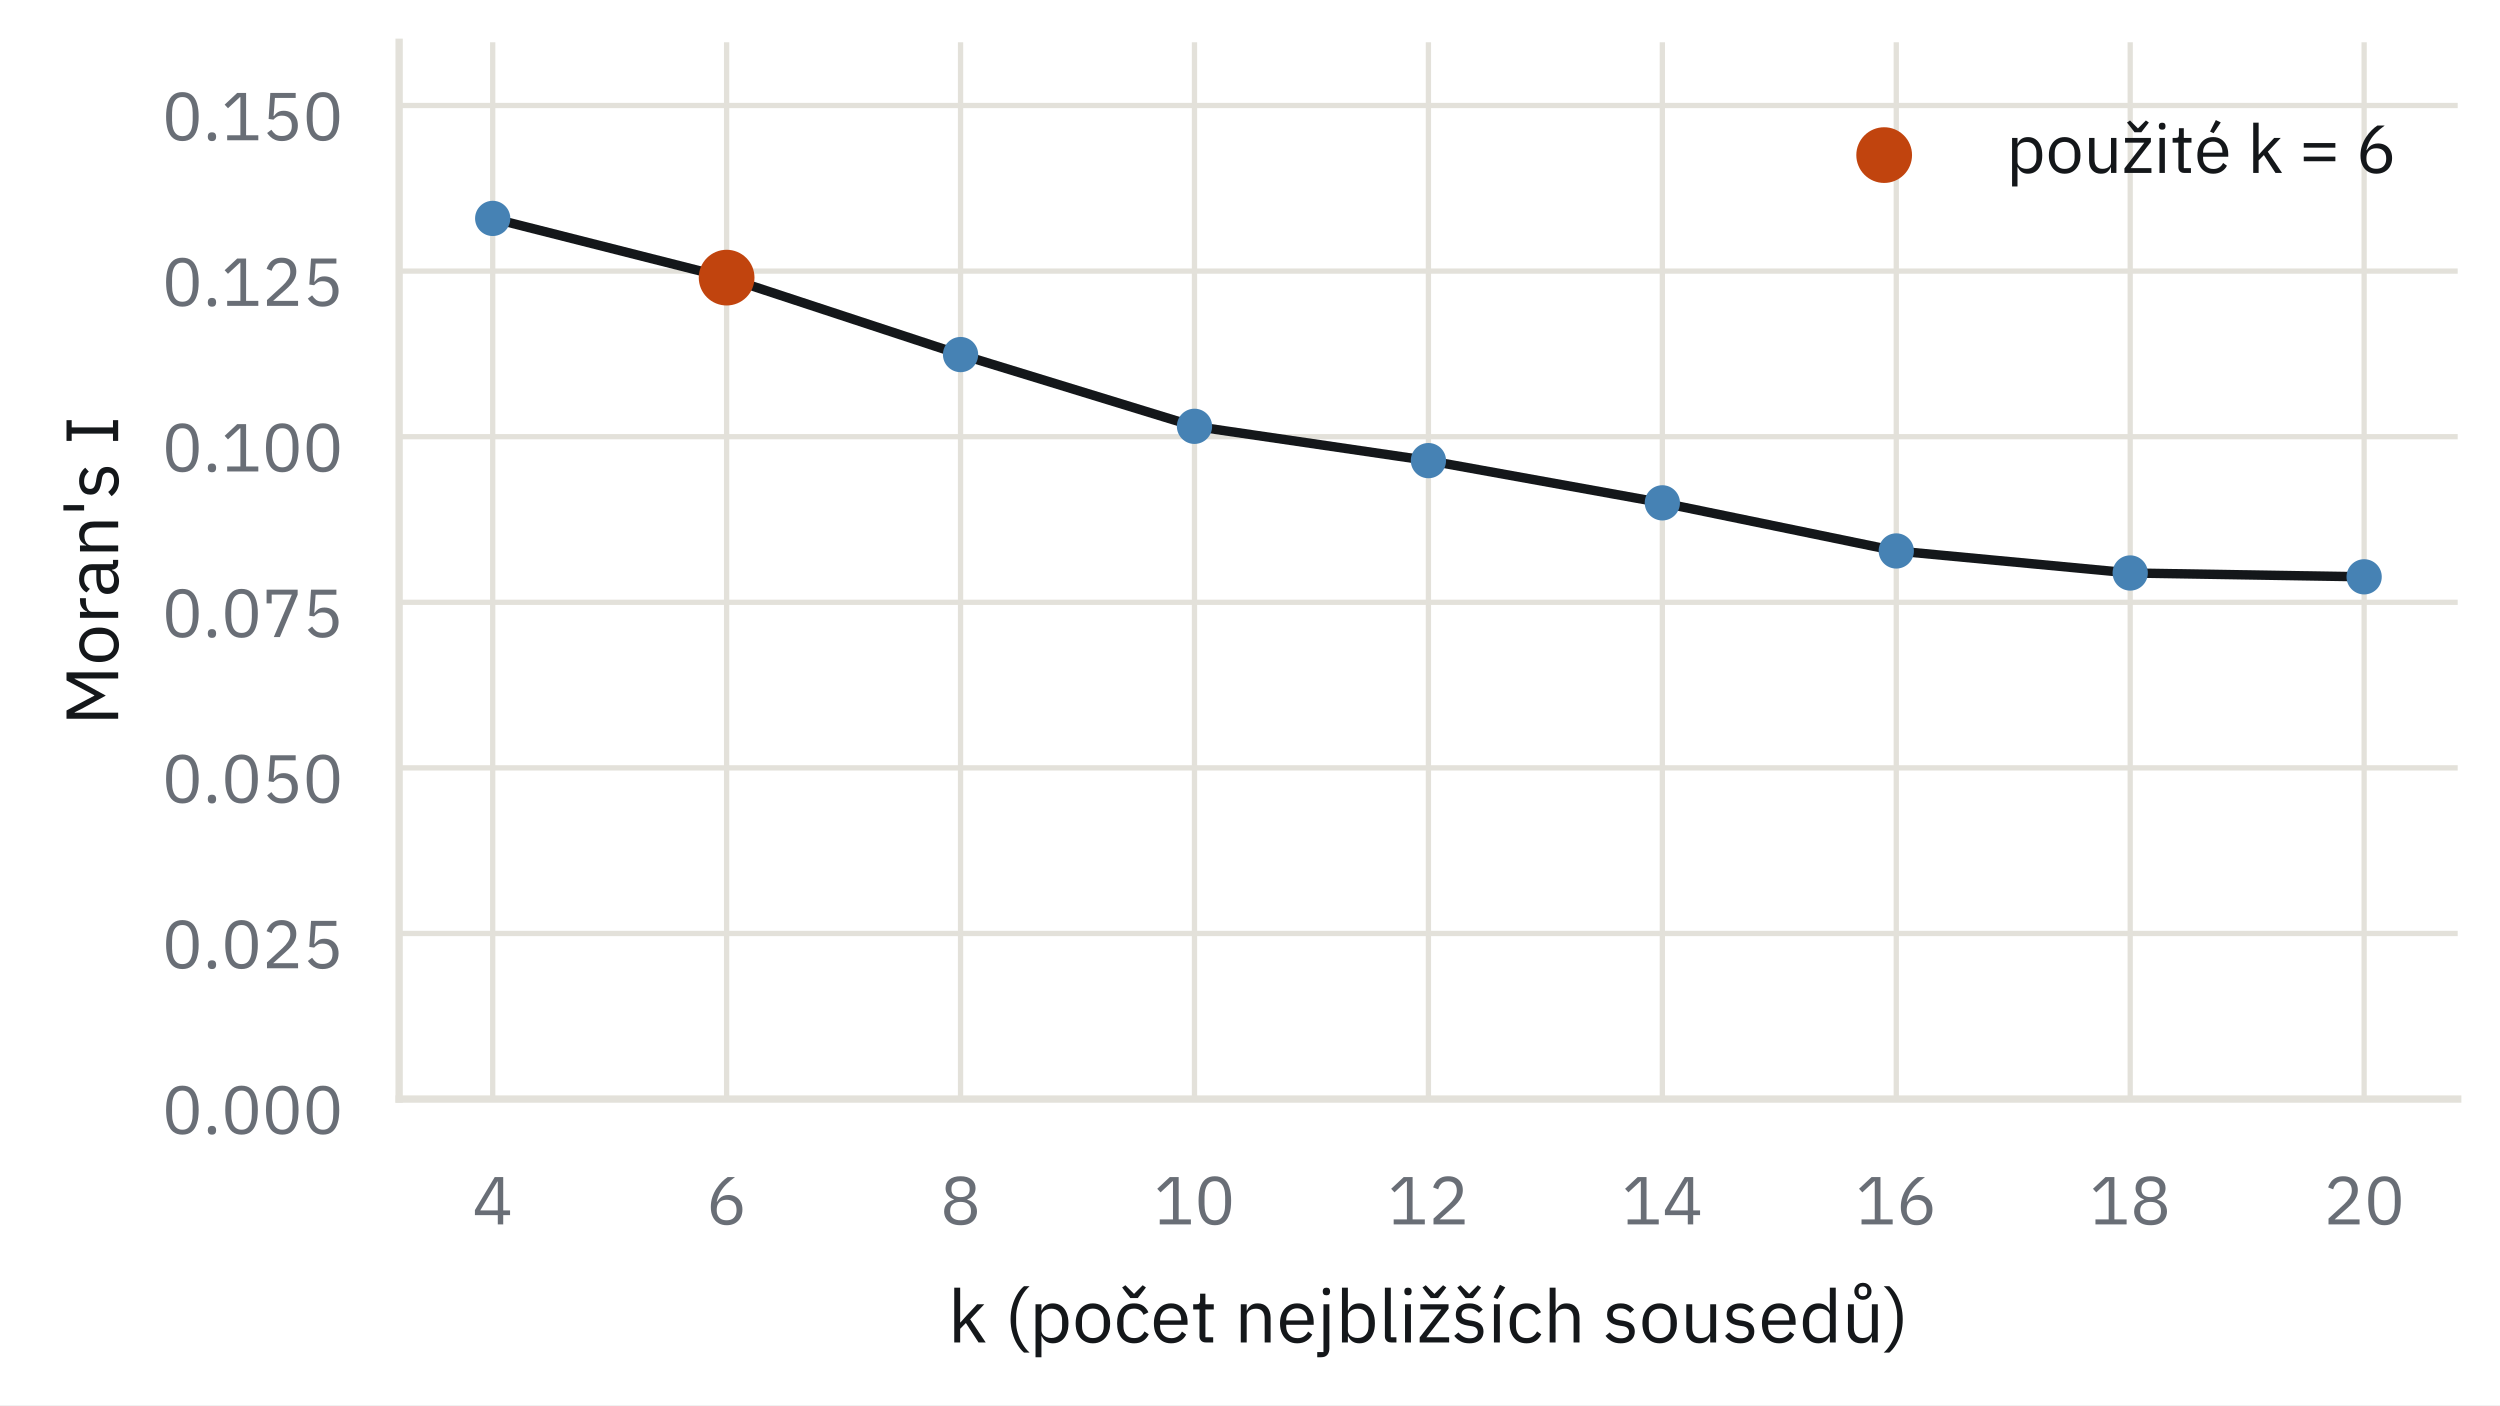
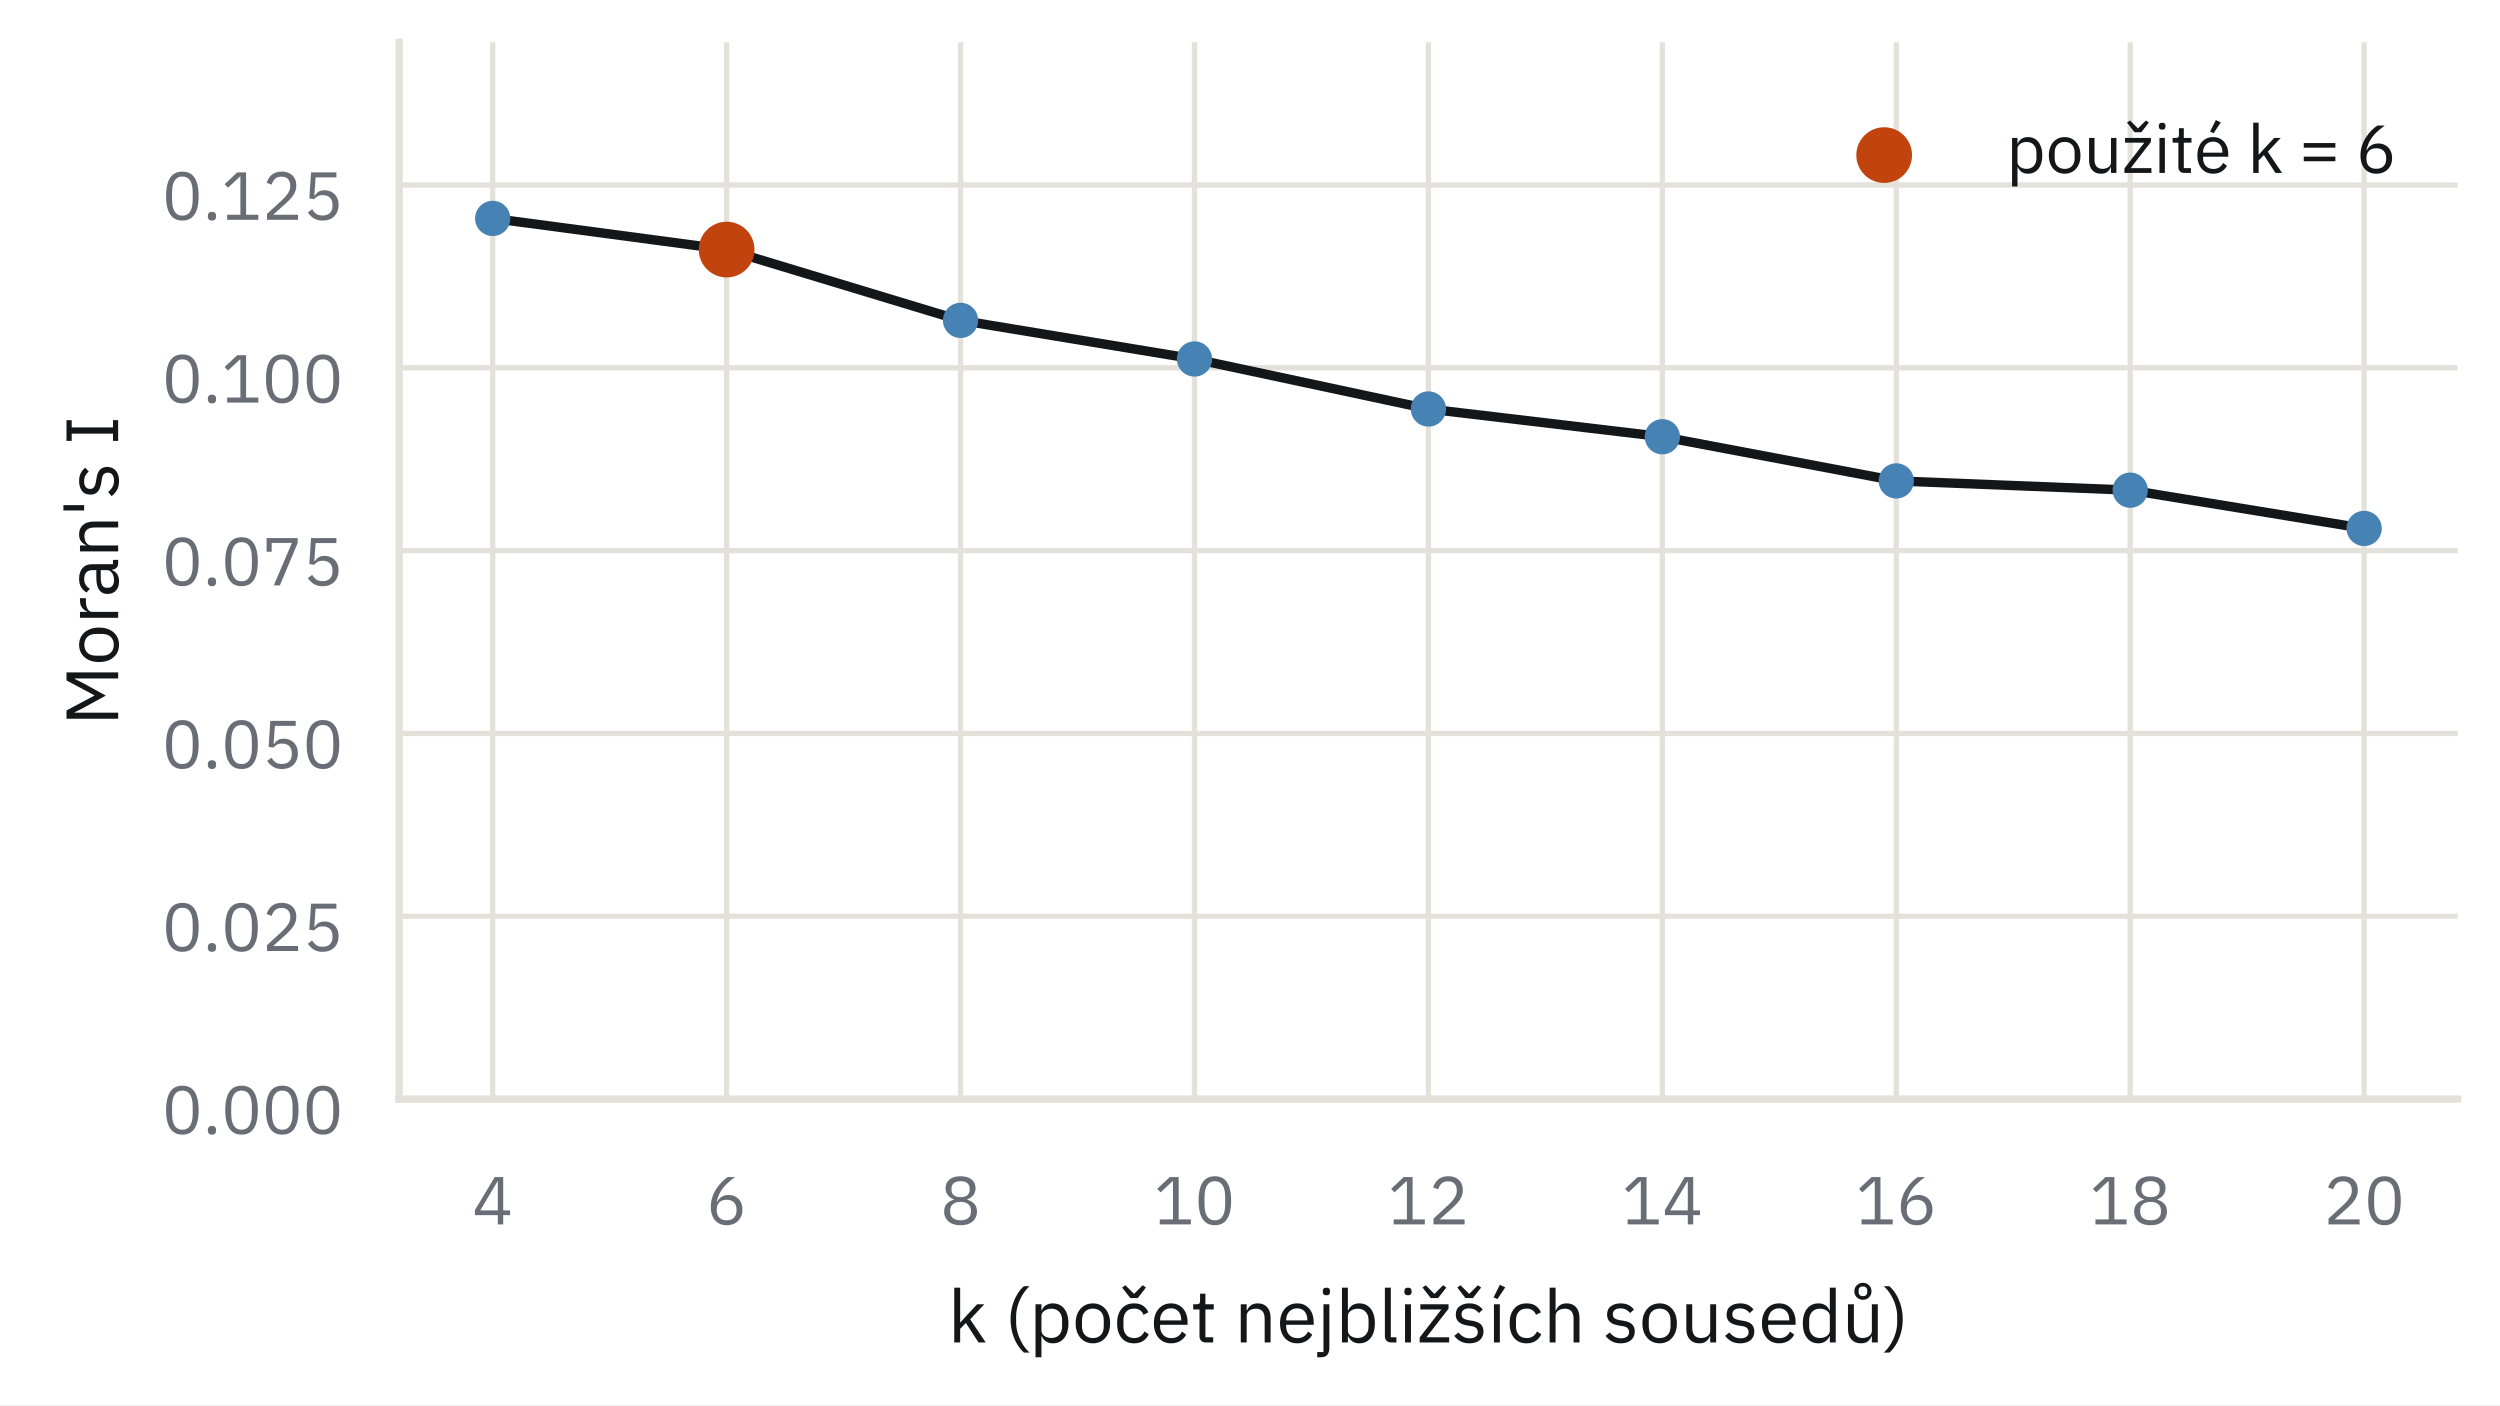
<svg xmlns="http://www.w3.org/2000/svg" xmlns:xlink="http://www.w3.org/1999/xlink" width="425.566pt" height="239.184pt" viewBox="0 0 425.566 239.184" version="1.1">
  <defs>
    <style type="text/css">*{stroke-linejoin: round; stroke-linecap: butt}</style>
  </defs>
  <g id="figure_1">
    <g id="patch_1">
      <path d="M 0 239.184  L 425.566 239.184  L 425.566 -0  L 0 -0  z " style="fill: #ffffff" />
    </g>
    <g id="axes_1">
      <g id="patch_2">
        <path d="M 67.942 187.089  L 418.366 187.089  L 418.366 7.2  L 67.942 7.2  z " style="fill: #ffffff" />
      </g>
      <g id="matplotlib.axis_1">
        <g id="xtick_1">
          <g id="line2d_1">
-             <path d="M 83.87 187.089  L 83.87 7.2  " clip-path="url(#p6e2402d33a)" style="fill: none; stroke: #e3e1da; stroke-width: 0.9; stroke-linecap: round" />
+             <path d="M 83.87 187.089  L 83.87 7.2  " clip-path="url(#pafc479f6c0)" style="fill: none; stroke: #e3e1da; stroke-width: 0.9; stroke-linecap: round" />
          </g>
          <g id="text_1">
            <g style="fill: #696e76" transform="translate(80.40533 208.4278) scale(0.1155 -0.1155)">
              <defs>
                <path id="IBMPlexSans-Regular-3c" d="M 2912 0  L 2400 0  L 2400 877  L 243 877  L 243 1350  L 2112 4467  L 2912 4467  L 2912 1325  L 3558 1325  L 3558 877  L 2912 877  L 2912 0  z M 2368 4051  L 749 1325  L 2400 1325  L 2400 4051  L 2368 4051  z " transform="scale(0.015625)" />
              </defs>
              <use xlink:href="#IBMPlexSans-Regular-3c" />
            </g>
          </g>
        </g>
        <g id="xtick_2">
          <g id="line2d_2">
-             <path d="M 123.691 187.089  L 123.691 7.2  " clip-path="url(#p6e2402d33a)" style="fill: none; stroke: #e3e1da; stroke-width: 0.9; stroke-linecap: round" />
+             <path d="M 123.691 187.089  L 123.691 7.2  " clip-path="url(#pafc479f6c0)" style="fill: none; stroke: #e3e1da; stroke-width: 0.9; stroke-linecap: round" />
          </g>
          <g id="text_2">
            <g style="fill: #696e76" transform="translate(120.2262 208.4278) scale(0.1155 -0.1155)">
              <defs>
                <path id="IBMPlexSans-Regular-3e" d="M 1926 -77  Q 1466 -77 1130 131  Q 794 339 611 723  Q 429 1107 429 1638  Q 429 2138 573 2573  Q 717 3008 957 3373  Q 1197 3738 1475 4016  Q 1754 4294 2022 4467  L 2714 4467  Q 2240 4122 1897 3786  Q 1555 3450 1331 3059  Q 1107 2669 986 2150  L 1018 2138  Q 1126 2323 1270 2467  Q 1414 2611 1619 2694  Q 1824 2778 2093 2778  Q 2477 2778 2774 2611  Q 3072 2445 3241 2134  Q 3411 1824 3411 1402  Q 3411 966 3225 630  Q 3040 294 2707 108  Q 2374 -77 1926 -77  z M 1920 390  Q 2214 390 2422 499  Q 2630 608 2742 819  Q 2854 1030 2854 1331  L 2854 1382  Q 2854 1683 2742 1894  Q 2630 2106 2422 2214  Q 2214 2323 1920 2323  Q 1626 2323 1418 2214  Q 1210 2106 1098 1894  Q 986 1683 986 1382  L 986 1331  Q 986 1030 1098 819  Q 1210 608 1418 499  Q 1626 390 1920 390  z " transform="scale(0.015625)" />
              </defs>
              <use xlink:href="#IBMPlexSans-Regular-3e" />
            </g>
          </g>
        </g>
        <g id="xtick_3">
          <g id="line2d_3">
-             <path d="M 163.512 187.089  L 163.512 7.2  " clip-path="url(#p6e2402d33a)" style="fill: none; stroke: #e3e1da; stroke-width: 0.9; stroke-linecap: round" />
+             <path d="M 163.512 187.089  L 163.512 7.2  " clip-path="url(#pafc479f6c0)" style="fill: none; stroke: #e3e1da; stroke-width: 0.9; stroke-linecap: round" />
          </g>
          <g id="text_3">
            <g style="fill: #696e76" transform="translate(160.0471 208.4278) scale(0.1155 -0.1155)">
              <defs>
                <path id="IBMPlexSans-Regular-40" d="M 1920 -77  Q 1414 -77 1068 92  Q 723 262 547 556  Q 371 851 371 1216  Q 371 1670 620 1942  Q 870 2214 1274 2323  L 1274 2374  Q 922 2496 714 2768  Q 506 3040 506 3424  Q 506 3936 880 4240  Q 1254 4544 1920 4544  Q 2586 4544 2960 4240  Q 3334 3936 3334 3424  Q 3334 3040 3126 2768  Q 2918 2496 2566 2374  L 2566 2323  Q 2970 2214 3219 1942  Q 3469 1670 3469 1216  Q 3469 851 3293 556  Q 3117 262 2774 92  Q 2432 -77 1920 -77  z M 1920 390  Q 2387 390 2643 601  Q 2899 813 2899 1190  L 2899 1325  Q 2899 1702 2643 1913  Q 2387 2125 1920 2125  Q 1453 2125 1197 1913  Q 941 1702 941 1325  L 941 1190  Q 941 813 1197 601  Q 1453 390 1920 390  z M 1920 2573  Q 2336 2573 2557 2755  Q 2778 2938 2778 3277  L 2778 3373  Q 2778 3712 2557 3894  Q 2336 4077 1920 4077  Q 1504 4077 1283 3894  Q 1062 3712 1062 3373  L 1062 3277  Q 1062 2938 1283 2755  Q 1504 2573 1920 2573  z " transform="scale(0.015625)" />
              </defs>
              <use xlink:href="#IBMPlexSans-Regular-40" />
            </g>
          </g>
        </g>
        <g id="xtick_4">
          <g id="line2d_4">
-             <path d="M 203.333 187.089  L 203.333 7.2  " clip-path="url(#p6e2402d33a)" style="fill: none; stroke: #e3e1da; stroke-width: 0.9; stroke-linecap: round" />
+             <path d="M 203.333 187.089  L 203.333 7.2  " clip-path="url(#pafc479f6c0)" style="fill: none; stroke: #e3e1da; stroke-width: 0.9; stroke-linecap: round" />
          </g>
          <g id="text_4">
            <g style="fill: #696e76" transform="translate(196.4031 208.4278) scale(0.1155 -0.1155)">
              <defs>
                <path id="IBMPlexSans-Regular-39" d="M 3501 0  L 563 0  L 563 474  L 1811 474  L 1811 4070  L 1766 4070  L 640 3021  L 326 3360  L 1510 4467  L 2349 4467  L 2349 474  L 3501 474  L 3501 0  z " transform="scale(0.015625)" />
                <path id="IBMPlexSans-Regular-38" d="M 1920 -77  Q 1389 -77 1046 198  Q 704 474 544 989  Q 384 1504 384 2234  Q 384 2963 544 3481  Q 704 4000 1046 4272  Q 1389 4544 1920 4544  Q 2458 4544 2797 4272  Q 3136 4000 3296 3481  Q 3456 2963 3456 2234  Q 3456 1504 3296 989  Q 3136 474 2797 198  Q 2458 -77 1920 -77  z M 1920 390  Q 2272 390 2483 579  Q 2694 768 2793 1104  Q 2893 1440 2893 1869  L 2893 2598  Q 2893 3034 2793 3366  Q 2694 3699 2483 3888  Q 2272 4077 1920 4077  Q 1574 4077 1360 3888  Q 1146 3699 1046 3366  Q 947 3034 947 2598  L 947 1869  Q 947 1440 1046 1104  Q 1146 768 1360 579  Q 1574 390 1920 390  z " transform="scale(0.015625)" />
              </defs>
              <use xlink:href="#IBMPlexSans-Regular-39" />
              <use xlink:href="#IBMPlexSans-Regular-38" transform="translate(60 0)" />
            </g>
          </g>
        </g>
        <g id="xtick_5">
          <g id="line2d_5">
-             <path d="M 243.154 187.089  L 243.154 7.2  " clip-path="url(#p6e2402d33a)" style="fill: none; stroke: #e3e1da; stroke-width: 0.9; stroke-linecap: round" />
+             <path d="M 243.154 187.089  L 243.154 7.2  " clip-path="url(#pafc479f6c0)" style="fill: none; stroke: #e3e1da; stroke-width: 0.9; stroke-linecap: round" />
          </g>
          <g id="text_5">
            <g style="fill: #696e76" transform="translate(236.224 208.4278) scale(0.1155 -0.1155)">
              <defs>
                <path id="IBMPlexSans-Regular-3a" d="M 3411 474  L 3411 0  L 480 0  L 480 550  L 1939 1894  Q 2253 2182 2464 2508  Q 2675 2835 2675 3155  L 2675 3232  Q 2675 3603 2470 3833  Q 2266 4064 1850 4064  Q 1440 4064 1225 3846  Q 1011 3629 922 3309  L 442 3494  Q 531 3757 700 3997  Q 870 4237 1158 4390  Q 1446 4544 1875 4544  Q 2310 4544 2617 4377  Q 2925 4211 3085 3920  Q 3245 3629 3245 3245  Q 3245 2899 3120 2611  Q 2995 2323 2774 2067  Q 2554 1811 2266 1555  L 1062 474  L 3411 474  z " transform="scale(0.015625)" />
              </defs>
              <use xlink:href="#IBMPlexSans-Regular-39" />
              <use xlink:href="#IBMPlexSans-Regular-3a" transform="translate(60 0)" />
            </g>
          </g>
        </g>
        <g id="xtick_6">
          <g id="line2d_6">
-             <path d="M 282.975 187.089  L 282.975 7.2  " clip-path="url(#p6e2402d33a)" style="fill: none; stroke: #e3e1da; stroke-width: 0.9; stroke-linecap: round" />
+             <path d="M 282.975 187.089  L 282.975 7.2  " clip-path="url(#pafc479f6c0)" style="fill: none; stroke: #e3e1da; stroke-width: 0.9; stroke-linecap: round" />
          </g>
          <g id="text_6">
            <g style="fill: #696e76" transform="translate(276.0449 208.4278) scale(0.1155 -0.1155)">
              <use xlink:href="#IBMPlexSans-Regular-39" />
              <use xlink:href="#IBMPlexSans-Regular-3c" transform="translate(60 0)" />
            </g>
          </g>
        </g>
        <g id="xtick_7">
          <g id="line2d_7">
-             <path d="M 322.796 187.089  L 322.796 7.2  " clip-path="url(#p6e2402d33a)" style="fill: none; stroke: #e3e1da; stroke-width: 0.9; stroke-linecap: round" />
+             <path d="M 322.796 187.089  L 322.796 7.2  " clip-path="url(#pafc479f6c0)" style="fill: none; stroke: #e3e1da; stroke-width: 0.9; stroke-linecap: round" />
          </g>
          <g id="text_7">
            <g style="fill: #696e76" transform="translate(315.8658 208.4278) scale(0.1155 -0.1155)">
              <use xlink:href="#IBMPlexSans-Regular-39" />
              <use xlink:href="#IBMPlexSans-Regular-3e" transform="translate(60 0)" />
            </g>
          </g>
        </g>
        <g id="xtick_8">
          <g id="line2d_8">
-             <path d="M 362.617 187.089  L 362.617 7.2  " clip-path="url(#p6e2402d33a)" style="fill: none; stroke: #e3e1da; stroke-width: 0.9; stroke-linecap: round" />
+             <path d="M 362.617 187.089  L 362.617 7.2  " clip-path="url(#pafc479f6c0)" style="fill: none; stroke: #e3e1da; stroke-width: 0.9; stroke-linecap: round" />
          </g>
          <g id="text_8">
            <g style="fill: #696e76" transform="translate(355.6867 208.4278) scale(0.1155 -0.1155)">
              <use xlink:href="#IBMPlexSans-Regular-39" />
              <use xlink:href="#IBMPlexSans-Regular-40" transform="translate(60 0)" />
            </g>
          </g>
        </g>
        <g id="xtick_9">
          <g id="line2d_9">
-             <path d="M 402.438 187.089  L 402.438 7.2  " clip-path="url(#p6e2402d33a)" style="fill: none; stroke: #e3e1da; stroke-width: 0.9; stroke-linecap: round" />
+             <path d="M 402.438 187.089  L 402.438 7.2  " clip-path="url(#pafc479f6c0)" style="fill: none; stroke: #e3e1da; stroke-width: 0.9; stroke-linecap: round" />
          </g>
          <g id="text_9">
            <g style="fill: #696e76" transform="translate(395.5076 208.4278) scale(0.1155 -0.1155)">
              <use xlink:href="#IBMPlexSans-Regular-3a" />
              <use xlink:href="#IBMPlexSans-Regular-38" transform="translate(60 0)" />
            </g>
          </g>
        </g>
        <g id="text_10">
          <g style="fill: #14171a" transform="translate(161.3672 228.519) scale(0.126 -0.126)">
            <defs>
              <path id="IBMPlexSans-Regular-e" d="M 544 0  L 544 4736  L 1056 4736  L 1056 2323  L 1056 1734  L 1082 1734  L 1587 2298  L 2522 3302  L 3142 3302  L 1920 1997  L 3264 0  L 2643 0  L 1549 1683  L 1056 1178  L 1056 0  L 544 0  z " transform="scale(0.015625)" />
              <path id="IBMPlexSans-Regular-3b3" transform="scale(0.015625)" />
              <path id="IBMPlexSans-Regular-62" d="M 531 1997  Q 531 2618 684 3165  Q 838 3712 1100 4150  Q 1363 4589 1690 4864  L 2176 4864  Q 1824 4544 1561 4109  Q 1299 3674 1155 3194  Q 1011 2714 1011 2266  L 1011 1715  Q 1011 1267 1158 784  Q 1306 301 1568 -134  Q 1830 -570 2176 -877  L 1690 -877  Q 1376 -608 1110 -173  Q 845 262 688 819  Q 531 1376 531 1997  z " transform="scale(0.015625)" />
              <path id="IBMPlexSans-Regular-13" d="M 544 -1280  L 544 3302  L 1056 3302  L 1056 2765  L 1082 2765  Q 1210 3078 1459 3228  Q 1709 3379 2048 3379  Q 2464 3379 2765 3168  Q 3066 2957 3229 2569  Q 3392 2182 3392 1651  Q 3392 1126 3229 736  Q 3066 346 2765 134  Q 2464 -77 2048 -77  Q 1709 -77 1469 76  Q 1229 230 1082 538  L 1056 538  L 1056 -1280  L 544 -1280  z M 1907 384  Q 2342 384 2592 656  Q 2842 928 2842 1370  L 2842 1933  Q 2842 2374 2592 2646  Q 2342 2918 1907 2918  Q 1677 2918 1481 2835  Q 1286 2752 1171 2611  Q 1056 2470 1056 2285  L 1056 1056  Q 1056 845 1171 694  Q 1286 544 1481 464  Q 1677 384 1907 384  z " transform="scale(0.015625)" />
              <path id="IBMPlexSans-Regular-12" d="M 1792 -77  Q 1350 -77 1014 137  Q 678 352 489 739  Q 301 1126 301 1651  Q 301 2176 489 2563  Q 678 2950 1014 3164  Q 1350 3379 1792 3379  Q 2234 3379 2570 3164  Q 2906 2950 3094 2563  Q 3283 2176 3283 1651  Q 3283 1126 3094 739  Q 2906 352 2570 137  Q 2234 -77 1792 -77  z M 1792 378  Q 2208 378 2470 634  Q 2733 890 2733 1414  L 2733 1888  Q 2733 2413 2470 2669  Q 2208 2925 1792 2925  Q 1382 2925 1116 2669  Q 851 2413 851 1888  L 851 1414  Q 851 890 1116 634  Q 1382 378 1792 378  z " transform="scale(0.015625)" />
              <path id="IBMPlexSans-Regular-d0" d="M 1773 -77  Q 1075 -77 688 390  Q 301 858 301 1651  Q 301 2445 688 2912  Q 1075 3379 1773 3379  Q 2266 3379 2566 3161  Q 2867 2944 3008 2605  L 2579 2387  Q 2490 2643 2282 2784  Q 2074 2925 1773 2925  Q 1318 2925 1084 2646  Q 851 2368 851 1933  L 851 1370  Q 851 941 1084 659  Q 1318 378 1773 378  Q 2086 378 2310 525  Q 2534 672 2669 954  L 3040 704  Q 2880 352 2563 137  Q 2246 -77 1773 -77  z M 2086 3834  L 1446 3834  L 736 4749  L 1017 4947  L 1766 4198  L 2515 4947  L 2796 4749  L 2086 3834  z " transform="scale(0.015625)" />
              <path id="IBMPlexSans-Regular-6" d="M 1786 -77  Q 1338 -77 1005 137  Q 672 352 486 739  Q 301 1126 301 1651  Q 301 2176 486 2563  Q 672 2950 1005 3164  Q 1338 3379 1786 3379  Q 2227 3379 2547 3171  Q 2867 2963 3040 2598  Q 3213 2234 3213 1766  L 3213 1523  L 838 1523  L 838 1370  Q 838 941 1097 656  Q 1357 371 1818 371  Q 2131 371 2364 518  Q 2598 666 2726 941  L 3091 678  Q 2931 346 2592 134  Q 2253 -77 1786 -77  z M 1786 2950  Q 1510 2950 1296 2822  Q 1082 2694 960 2467  Q 838 2240 838 1952  L 838 1907  L 2662 1907  L 2662 1978  Q 2662 2272 2553 2489  Q 2445 2707 2246 2828  Q 2048 2950 1786 2950  z " transform="scale(0.015625)" />
              <path id="IBMPlexSans-Regular-17" d="M 1914 0  L 1274 0  Q 1011 0 870 153  Q 730 307 730 544  L 730 2854  L 186 2854  L 186 3302  L 493 3302  Q 659 3302 720 3369  Q 781 3437 781 3603  L 781 4218  L 1242 4218  L 1242 3302  L 1965 3302  L 1965 2854  L 1242 2854  L 1242 448  L 1914 448  L 1914 0  z " transform="scale(0.015625)" />
              <path id="IBMPlexSans-Regular-11" d="M 1056 0  L 544 0  L 544 3302  L 1056 3302  L 1056 2765  L 1082 2765  Q 1203 3046 1424 3212  Q 1645 3379 2016 3379  Q 2528 3379 2825 3049  Q 3123 2720 3123 2118  L 3123 0  L 2611 0  L 2611 2029  Q 2611 2470 2422 2694  Q 2234 2918 1862 2918  Q 1658 2918 1472 2851  Q 1286 2784 1171 2643  Q 1056 2502 1056 2291  L 1056 0  z " transform="scale(0.015625)" />
              <path id="IBMPlexSans-Regular-d" d="M 544 -832  L 544 3302  L 1056 3302  L 1056 -512  Q 1056 -851 883 -1065  Q 710 -1280 339 -1280  L 6 -1280  L 6 -832  L 544 -832  z M 800 4077  Q 640 4077 563 4157  Q 486 4237 486 4365  L 486 4448  Q 486 4576 563 4656  Q 640 4736 800 4736  Q 966 4736 1040 4656  Q 1114 4576 1114 4448  L 1114 4365  Q 1114 4237 1040 4157  Q 966 4077 800 4077  z " transform="scale(0.015625)" />
              <path id="IBMPlexSans-Regular-3" d="M 544 0  L 544 4736  L 1056 4736  L 1056 2765  L 1082 2765  Q 1210 3078 1459 3228  Q 1709 3379 2048 3379  Q 2464 3379 2765 3168  Q 3066 2957 3229 2569  Q 3392 2182 3392 1651  Q 3392 1126 3229 736  Q 3066 346 2765 134  Q 2464 -77 2048 -77  Q 1709 -77 1469 76  Q 1229 230 1082 538  L 1056 538  L 1056 0  L 544 0  z M 1907 384  Q 2342 384 2592 656  Q 2842 928 2842 1370  L 2842 1933  Q 2842 2374 2592 2646  Q 2342 2918 1907 2918  Q 1677 2918 1481 2835  Q 1286 2752 1171 2611  Q 1056 2470 1056 2285  L 1056 1056  Q 1056 845 1171 694  Q 1286 544 1481 464  Q 1677 384 1907 384  z " transform="scale(0.015625)" />
              <path id="IBMPlexSans-Regular-f" d="M 1542 0  L 1088 0  Q 826 0 685 150  Q 544 301 544 531  L 544 4736  L 1056 4736  L 1056 448  L 1542 448  L 1542 0  z " transform="scale(0.015625)" />
              <path id="IBMPlexSans-Regular-c" d="M 800 4077  Q 640 4077 563 4157  Q 486 4237 486 4365  L 486 4448  Q 486 4576 563 4656  Q 640 4736 800 4736  Q 966 4736 1040 4656  Q 1114 4576 1114 4448  L 1114 4365  Q 1114 4237 1040 4157  Q 966 4077 800 4077  z M 544 0  L 544 3302  L 1056 3302  L 1056 0  L 544 0  z " transform="scale(0.015625)" />
              <path id="IBMPlexSans-Regular-156" d="M 2758 0  L 211 0  L 211 429  L 2086 2854  L 269 2854  L 269 3302  L 2707 3302  L 2707 2918  L 794 448  L 2758 448  L 2758 0  z M 1805 3834  L 1165 3834  L 455 4749  L 736 4947  L 1485 4198  L 2234 4947  L 2515 4749  L 1805 3834  z " transform="scale(0.015625)" />
              <path id="IBMPlexSans-Regular-128" d="M 1536 -77  Q 1082 -77 768 99  Q 454 275 230 570  L 595 864  Q 787 627 1024 492  Q 1261 358 1574 358  Q 1901 358 2083 499  Q 2266 640 2266 896  Q 2266 1088 2141 1229  Q 2016 1370 1690 1414  L 1427 1453  Q 1126 1498 883 1603  Q 640 1709 502 1904  Q 365 2099 365 2406  Q 365 2899 701 3139  Q 1037 3379 1542 3379  Q 1811 3379 2019 3315  Q 2227 3251 2393 3132  Q 2560 3014 2694 2848  L 2355 2541  Q 2246 2694 2035 2819  Q 1824 2944 1504 2944  Q 1190 2944 1024 2806  Q 858 2669 858 2432  Q 858 2195 1021 2083  Q 1184 1971 1491 1920  L 1747 1882  Q 2298 1798 2528 1564  Q 2758 1331 2758 954  Q 2758 634 2611 403  Q 2464 173 2189 48  Q 1914 -77 1536 -77  z M 1843 3834  L 1203 3834  L 493 4749  L 774 4947  L 1523 4198  L 2272 4947  L 2553 4749  L 1843 3834  z " transform="scale(0.015625)" />
              <path id="IBMPlexSans-Regular-f0" d="M 1056 0  L 544 0  L 544 3302  L 1056 3302  L 1056 0  z M 1523 4762  L 845 3744  L 512 3898  L 1056 4986  L 1523 4762  z " transform="scale(0.015625)" />
              <path id="IBMPlexSans-Regular-4" d="M 1773 -77  Q 1075 -77 688 390  Q 301 858 301 1651  Q 301 2445 688 2912  Q 1075 3379 1773 3379  Q 2266 3379 2566 3161  Q 2867 2944 3008 2605  L 2579 2387  Q 2490 2643 2282 2784  Q 2074 2925 1773 2925  Q 1318 2925 1084 2646  Q 851 2368 851 1933  L 851 1370  Q 851 941 1084 659  Q 1318 378 1773 378  Q 2086 378 2310 525  Q 2534 672 2669 954  L 3040 704  Q 2880 352 2563 137  Q 2246 -77 1773 -77  z " transform="scale(0.015625)" />
              <path id="IBMPlexSans-Regular-b" d="M 544 0  L 544 4736  L 1056 4736  L 1056 2765  L 1082 2765  Q 1203 3046 1424 3212  Q 1645 3379 2016 3379  Q 2528 3379 2825 3049  Q 3123 2720 3123 2118  L 3123 0  L 2611 0  L 2611 2029  Q 2611 2470 2422 2694  Q 2234 2918 1862 2918  Q 1658 2918 1472 2851  Q 1286 2784 1171 2643  Q 1056 2502 1056 2291  L 1056 0  L 544 0  z " transform="scale(0.015625)" />
              <path id="IBMPlexSans-Regular-16" d="M 1536 -77  Q 1082 -77 768 99  Q 454 275 230 570  L 595 864  Q 787 627 1024 492  Q 1261 358 1574 358  Q 1901 358 2083 499  Q 2266 640 2266 896  Q 2266 1088 2141 1229  Q 2016 1370 1690 1414  L 1427 1453  Q 1126 1498 883 1603  Q 640 1709 502 1904  Q 365 2099 365 2406  Q 365 2899 701 3139  Q 1037 3379 1542 3379  Q 1811 3379 2019 3315  Q 2227 3251 2393 3132  Q 2560 3014 2694 2848  L 2355 2541  Q 2246 2694 2035 2819  Q 1824 2944 1504 2944  Q 1190 2944 1024 2806  Q 858 2669 858 2432  Q 858 2195 1021 2083  Q 1184 1971 1491 1920  L 1747 1882  Q 2298 1798 2528 1564  Q 2758 1331 2758 954  Q 2758 634 2611 403  Q 2464 173 2189 48  Q 1914 -77 1536 -77  z " transform="scale(0.015625)" />
              <path id="IBMPlexSans-Regular-18" d="M 2579 0  L 2579 538  L 2554 538  Q 2458 301 2250 112  Q 2042 -77 1626 -77  Q 1120 -77 816 252  Q 512 582 512 1184  L 512 3302  L 1024 3302  L 1024 1274  Q 1024 832 1216 608  Q 1408 384 1779 384  Q 1984 384 2166 451  Q 2349 518 2464 659  Q 2579 800 2579 1018  L 2579 3302  L 3091 3302  L 3091 0  L 2579 0  z " transform="scale(0.015625)" />
              <path id="IBMPlexSans-Regular-5" d="M 2656 0  L 2656 538  L 2630 538  Q 2483 230 2243 76  Q 2003 -77 1664 -77  Q 1254 -77 950 134  Q 646 346 483 736  Q 320 1126 320 1651  Q 320 2182 483 2569  Q 646 2957 950 3168  Q 1254 3379 1664 3379  Q 2003 3379 2252 3228  Q 2502 3078 2630 2765  L 2656 2765  L 2656 4736  L 3168 4736  L 3168 0  L 2656 0  z M 1805 384  Q 2042 384 2234 464  Q 2426 544 2541 694  Q 2656 845 2656 1056  L 2656 2285  Q 2656 2470 2541 2611  Q 2426 2752 2234 2835  Q 2042 2918 1805 2918  Q 1376 2918 1123 2646  Q 870 2374 870 1933  L 870 1370  Q 870 928 1123 656  Q 1376 384 1805 384  z " transform="scale(0.015625)" />
              <path id="IBMPlexSans-Regular-13e" d="M 2579 0  L 2579 538  L 2554 538  Q 2458 301 2250 112  Q 2042 -77 1626 -77  Q 1120 -77 816 252  Q 512 582 512 1184  L 512 3302  L 1024 3302  L 1024 1274  Q 1024 832 1216 608  Q 1408 384 1779 384  Q 1984 384 2166 451  Q 2349 518 2464 659  Q 2579 800 2579 1018  L 2579 3302  L 3091 3302  L 3091 0  L 2579 0  z M 1805 3686  Q 1600 3686 1430 3782  Q 1261 3878 1162 4044  Q 1063 4211 1063 4422  Q 1063 4634 1162 4800  Q 1261 4966 1430 5062  Q 1600 5158 1805 5158  Q 2016 5158 2182 5062  Q 2349 4966 2448 4800  Q 2547 4634 2547 4422  Q 2547 4211 2448 4044  Q 2349 3878 2182 3782  Q 2016 3686 1805 3686  z M 1805 4000  Q 1978 4000 2077 4093  Q 2176 4186 2176 4352  L 2176 4493  Q 2176 4659 2077 4752  Q 1978 4845 1805 4845  Q 1632 4845 1533 4752  Q 1434 4659 1434 4493  L 1434 4352  Q 1434 4186 1533 4093  Q 1632 4000 1805 4000  z " transform="scale(0.015625)" />
              <path id="IBMPlexSans-Regular-63" d="M 1613 1997  Q 1613 1376 1456 819  Q 1299 262 1036 -173  Q 774 -608 454 -877  L -32 -877  Q 314 -570 576 -134  Q 838 301 985 784  Q 1133 1267 1133 1715  L 1133 2266  Q 1133 2714 989 3194  Q 845 3674 585 4109  Q 326 4544 -32 4864  L 454 4864  Q 781 4589 1043 4150  Q 1306 3712 1459 3165  Q 1613 2618 1613 1997  z " transform="scale(0.015625)" />
            </defs>
            <use xlink:href="#IBMPlexSans-Regular-e" />
            <use xlink:href="#IBMPlexSans-Regular-3b3" transform="translate(52.70312 0)" />
            <use xlink:href="#IBMPlexSans-Regular-62" transform="translate(76.29688 0)" />
            <use xlink:href="#IBMPlexSans-Regular-13" transform="translate(109.7969 0)" />
            <use xlink:href="#IBMPlexSans-Regular-12" transform="translate(167.7969 0)" />
            <use xlink:href="#IBMPlexSans-Regular-d0" transform="translate(223.7969 0)" />
            <use xlink:href="#IBMPlexSans-Regular-6" transform="translate(273.5 0)" />
            <use xlink:href="#IBMPlexSans-Regular-17" transform="translate(328.4062 0)" />
            <use xlink:href="#IBMPlexSans-Regular-3b3" transform="translate(363.5 0)" />
            <use xlink:href="#IBMPlexSans-Regular-11" transform="translate(387.0938 0)" />
            <use xlink:href="#IBMPlexSans-Regular-6" transform="translate(443.8906 0)" />
            <use xlink:href="#IBMPlexSans-Regular-d" transform="translate(498.7969 0)" />
            <use xlink:href="#IBMPlexSans-Regular-3" transform="translate(523.7969 0)" />
            <use xlink:href="#IBMPlexSans-Regular-f" transform="translate(581.7969 0)" />
            <use xlink:href="#IBMPlexSans-Regular-c" transform="translate(609 0)" />
            <use xlink:href="#IBMPlexSans-Regular-156" transform="translate(634 0)" />
            <use xlink:href="#IBMPlexSans-Regular-128" transform="translate(680.4062 0)" />
            <use xlink:href="#IBMPlexSans-Regular-f0" transform="translate(729.1094 0)" />
            <use xlink:href="#IBMPlexSans-Regular-4" transform="translate(754.1094 0)" />
            <use xlink:href="#IBMPlexSans-Regular-b" transform="translate(804.4062 0)" />
            <use xlink:href="#IBMPlexSans-Regular-3b3" transform="translate(861.2031 0)" />
            <use xlink:href="#IBMPlexSans-Regular-16" transform="translate(884.7969 0)" />
            <use xlink:href="#IBMPlexSans-Regular-12" transform="translate(933.5 0)" />
            <use xlink:href="#IBMPlexSans-Regular-18" transform="translate(989.5 0)" />
            <use xlink:href="#IBMPlexSans-Regular-16" transform="translate(1046.297 0)" />
            <use xlink:href="#IBMPlexSans-Regular-6" transform="translate(1095 0)" />
            <use xlink:href="#IBMPlexSans-Regular-5" transform="translate(1149.906 0)" />
            <use xlink:href="#IBMPlexSans-Regular-13e" transform="translate(1207.906 0)" />
            <use xlink:href="#IBMPlexSans-Regular-63" transform="translate(1264.703 0)" />
          </g>
        </g>
      </g>
      <g id="matplotlib.axis_2">
        <g id="ytick_1">
          <g id="line2d_10">
-             <path d="M 67.942 187.089  L 418.366 187.089  " clip-path="url(#p6e2402d33a)" style="fill: none; stroke: #e3e1da; stroke-width: 0.9; stroke-linecap: round" />
+             <path d="M 67.942 187.089  L 418.366 187.089  " clip-path="url(#pafc479f6c0)" style="fill: none; stroke: #e3e1da; stroke-width: 0.9; stroke-linecap: round" />
          </g>
          <g id="text_11">
            <g style="fill: #696e76" transform="translate(27.58 193.0084) scale(0.1155 -0.1155)">
              <defs>
                <path id="IBMPlexSans-Regular-4c" d="M 870 -77  Q 672 -77 576 28  Q 480 134 480 294  L 480 378  Q 480 544 576 646  Q 672 749 870 749  Q 1075 749 1168 646  Q 1261 544 1261 378  L 1261 294  Q 1261 134 1168 28  Q 1075 -77 870 -77  z " transform="scale(0.015625)" />
              </defs>
              <use xlink:href="#IBMPlexSans-Regular-38" />
              <use xlink:href="#IBMPlexSans-Regular-4c" transform="translate(60 0)" />
              <use xlink:href="#IBMPlexSans-Regular-38" transform="translate(87.20312 0)" />
              <use xlink:href="#IBMPlexSans-Regular-38" transform="translate(147.2031 0)" />
              <use xlink:href="#IBMPlexSans-Regular-38" transform="translate(207.2031 0)" />
            </g>
          </g>
        </g>
        <g id="ytick_2">
          <g id="line2d_11">
-             <path d="M 67.942 158.901  L 418.366 158.901  " clip-path="url(#p6e2402d33a)" style="fill: none; stroke: #e3e1da; stroke-width: 0.9; stroke-linecap: round" />
+             <path d="M 67.942 155.969  L 418.366 155.969  " clip-path="url(#pafc479f6c0)" style="fill: none; stroke: #e3e1da; stroke-width: 0.9; stroke-linecap: round" />
          </g>
          <g id="text_12">
-             <g style="fill: #696e76" transform="translate(27.58 164.82) scale(0.1155 -0.1155)">
+             <g style="fill: #696e76" transform="translate(27.58 161.8888) scale(0.1155 -0.1155)">
              <defs>
                <path id="IBMPlexSans-Regular-3d" d="M 3187 4467  L 3187 3994  L 1229 3994  L 1101 2291  L 1146 2291  Q 1254 2445 1376 2553  Q 1498 2662 1664 2723  Q 1830 2784 2061 2784  Q 2445 2784 2745 2617  Q 3046 2451 3219 2144  Q 3392 1837 3392 1402  Q 3392 966 3213 633  Q 3034 301 2698 112  Q 2362 -77 1888 -77  Q 1517 -77 1254 35  Q 992 147 809 320  Q 627 493 493 685  L 896 992  Q 1069 730 1277 566  Q 1485 403 1888 403  Q 2342 403 2582 646  Q 2822 890 2822 1331  L 2822 1395  Q 2822 1837 2582 2080  Q 2342 2323 1888 2323  Q 1581 2323 1405 2211  Q 1229 2099 1088 1946  L 634 2010  L 794 4467  L 3187 4467  z " transform="scale(0.015625)" />
              </defs>
              <use xlink:href="#IBMPlexSans-Regular-38" />
              <use xlink:href="#IBMPlexSans-Regular-4c" transform="translate(60 0)" />
              <use xlink:href="#IBMPlexSans-Regular-38" transform="translate(87.20312 0)" />
              <use xlink:href="#IBMPlexSans-Regular-3a" transform="translate(147.2031 0)" />
              <use xlink:href="#IBMPlexSans-Regular-3d" transform="translate(207.2031 0)" />
            </g>
          </g>
        </g>
        <g id="ytick_3">
          <g id="line2d_12">
-             <path d="M 67.942 130.712  L 418.366 130.712  " clip-path="url(#p6e2402d33a)" style="fill: none; stroke: #e3e1da; stroke-width: 0.9; stroke-linecap: round" />
+             <path d="M 67.942 124.85  L 418.366 124.85  " clip-path="url(#pafc479f6c0)" style="fill: none; stroke: #e3e1da; stroke-width: 0.9; stroke-linecap: round" />
          </g>
          <g id="text_13">
-             <g style="fill: #696e76" transform="translate(27.58 136.6315) scale(0.1155 -0.1155)">
+             <g style="fill: #696e76" transform="translate(27.58 130.7693) scale(0.1155 -0.1155)">
              <use xlink:href="#IBMPlexSans-Regular-38" />
              <use xlink:href="#IBMPlexSans-Regular-4c" transform="translate(60 0)" />
              <use xlink:href="#IBMPlexSans-Regular-38" transform="translate(87.20312 0)" />
              <use xlink:href="#IBMPlexSans-Regular-3d" transform="translate(147.2031 0)" />
              <use xlink:href="#IBMPlexSans-Regular-38" transform="translate(207.2031 0)" />
            </g>
          </g>
        </g>
        <g id="ytick_4">
          <g id="line2d_13">
-             <path d="M 67.942 102.524  L 418.366 102.524  " clip-path="url(#p6e2402d33a)" style="fill: none; stroke: #e3e1da; stroke-width: 0.9; stroke-linecap: round" />
+             <path d="M 67.942 93.73  L 418.366 93.73  " clip-path="url(#pafc479f6c0)" style="fill: none; stroke: #e3e1da; stroke-width: 0.9; stroke-linecap: round" />
          </g>
          <g id="text_14">
-             <g style="fill: #696e76" transform="translate(27.58 108.4431) scale(0.1155 -0.1155)">
+             <g style="fill: #696e76" transform="translate(27.58 99.64971) scale(0.1155 -0.1155)">
              <defs>
                <path id="IBMPlexSans-Regular-3f" d="M 1696 0  L 1120 0  L 2829 4006  L 922 4006  L 922 3174  L 442 3174  L 442 4467  L 3373 4467  L 3373 3994  L 1696 0  z " transform="scale(0.015625)" />
              </defs>
              <use xlink:href="#IBMPlexSans-Regular-38" />
              <use xlink:href="#IBMPlexSans-Regular-4c" transform="translate(60 0)" />
              <use xlink:href="#IBMPlexSans-Regular-38" transform="translate(87.20312 0)" />
              <use xlink:href="#IBMPlexSans-Regular-3f" transform="translate(147.2031 0)" />
              <use xlink:href="#IBMPlexSans-Regular-3d" transform="translate(207.2031 0)" />
            </g>
          </g>
        </g>
        <g id="ytick_5">
          <g id="line2d_14">
-             <path d="M 67.942 74.335  L 418.366 74.335  " clip-path="url(#p6e2402d33a)" style="fill: none; stroke: #e3e1da; stroke-width: 0.9; stroke-linecap: round" />
+             <path d="M 67.942 62.611  L 418.366 62.611  " clip-path="url(#pafc479f6c0)" style="fill: none; stroke: #e3e1da; stroke-width: 0.9; stroke-linecap: round" />
          </g>
          <g id="text_15">
-             <g style="fill: #696e76" transform="translate(27.58 80.25471) scale(0.1155 -0.1155)">
+             <g style="fill: #696e76" transform="translate(27.58 68.53016) scale(0.1155 -0.1155)">
              <use xlink:href="#IBMPlexSans-Regular-38" />
              <use xlink:href="#IBMPlexSans-Regular-4c" transform="translate(60 0)" />
              <use xlink:href="#IBMPlexSans-Regular-39" transform="translate(87.20312 0)" />
              <use xlink:href="#IBMPlexSans-Regular-38" transform="translate(147.2031 0)" />
              <use xlink:href="#IBMPlexSans-Regular-38" transform="translate(207.2031 0)" />
            </g>
          </g>
        </g>
        <g id="ytick_6">
          <g id="line2d_15">
-             <path d="M 67.942 46.147  L 418.366 46.147  " clip-path="url(#p6e2402d33a)" style="fill: none; stroke: #e3e1da; stroke-width: 0.9; stroke-linecap: round" />
+             <path d="M 67.942 31.491  L 418.366 31.491  " clip-path="url(#pafc479f6c0)" style="fill: none; stroke: #e3e1da; stroke-width: 0.9; stroke-linecap: round" />
          </g>
          <g id="text_16">
-             <g style="fill: #696e76" transform="translate(27.58 52.06629) scale(0.1155 -0.1155)">
+             <g style="fill: #696e76" transform="translate(27.58 37.41061) scale(0.1155 -0.1155)">
              <use xlink:href="#IBMPlexSans-Regular-38" />
              <use xlink:href="#IBMPlexSans-Regular-4c" transform="translate(60 0)" />
              <use xlink:href="#IBMPlexSans-Regular-39" transform="translate(87.20312 0)" />
              <use xlink:href="#IBMPlexSans-Regular-3a" transform="translate(147.2031 0)" />
              <use xlink:href="#IBMPlexSans-Regular-3d" transform="translate(207.2031 0)" />
            </g>
          </g>
        </g>
-         <g id="ytick_7">
-           <g id="line2d_16">
-             <path d="M 67.942 17.958  L 418.366 17.958  " clip-path="url(#p6e2402d33a)" style="fill: none; stroke: #e3e1da; stroke-width: 0.9; stroke-linecap: round" />
-           </g>
-           <g id="text_17">
-             <g style="fill: #696e76" transform="translate(27.58 23.87787) scale(0.1155 -0.1155)">
-               <use xlink:href="#IBMPlexSans-Regular-38" />
-               <use xlink:href="#IBMPlexSans-Regular-4c" transform="translate(60 0)" />
-               <use xlink:href="#IBMPlexSans-Regular-39" transform="translate(87.20312 0)" />
-               <use xlink:href="#IBMPlexSans-Regular-3d" transform="translate(147.2031 0)" />
-               <use xlink:href="#IBMPlexSans-Regular-38" transform="translate(207.2031 0)" />
-             </g>
-           </g>
-         </g>
-         <g id="text_18">
+         <g id="text_17">
          <g style="fill: #14171a" transform="translate(20.115 123.5228) rotate(-90) scale(0.126 -0.126)">
            <defs>
              <path id="IBMPlexSans-Regular-2a" d="M 595 0  L 595 4467  L 1312 4467  L 2157 2886  L 2592 2061  L 2624 2061  L 3066 2886  L 3910 4467  L 4602 4467  L 4602 0  L 4077 0  L 4077 3014  L 4077 3763  L 4045 3763  L 3667 3014  L 2598 1069  L 1530 3014  L 1152 3763  L 1120 3763  L 1120 3014  L 1120 0  L 595 0  z " transform="scale(0.015625)" />
              <path id="IBMPlexSans-Regular-15" d="M 1056 0  L 544 0  L 544 3302  L 1056 3302  L 1056 2694  L 1088 2694  Q 1146 2854 1267 2992  Q 1389 3130 1581 3216  Q 1773 3302 2042 3302  L 2240 3302  L 2240 2790  L 1939 2790  Q 1664 2790 1465 2716  Q 1267 2643 1161 2521  Q 1056 2400 1056 2240  L 1056 0  z " transform="scale(0.015625)" />
              <path id="IBMPlexSans-Regular-1" d="M 3232 0  L 2944 0  Q 2739 0 2611 86  Q 2483 173 2425 326  Q 2368 480 2368 678  L 2368 723  L 2566 538  L 2342 538  Q 2240 237 1987 80  Q 1734 -77 1389 -77  Q 864 -77 573 192  Q 282 461 282 922  Q 282 1235 435 1449  Q 589 1664 899 1776  Q 1210 1888 1690 1888  L 2342 1888  L 2342 2214  Q 2342 2566 2150 2752  Q 1958 2938 1562 2938  Q 1267 2938 1062 2803  Q 858 2669 723 2445  L 416 2733  Q 550 2995 844 3187  Q 1139 3379 1587 3379  Q 2182 3379 2518 3084  Q 2854 2790 2854 2266  L 2854 448  L 3232 448  L 3232 0  z M 2342 1504  L 1664 1504  Q 1229 1504 1024 1376  Q 819 1248 819 1005  L 819 870  Q 819 627 998 492  Q 1178 358 1472 358  Q 1728 358 1923 438  Q 2118 518 2230 656  Q 2342 794 2342 960  L 2342 1504  z " transform="scale(0.015625)" />
              <path id="IBMPlexSans-Regular-52" d="M 1005 2944  L 544 2944  L 544 4736  L 1005 4736  L 1005 2944  z " transform="scale(0.015625)" />
              <path id="IBMPlexSans-Regular-26" d="M 2176 0  L 384 0  L 384 448  L 1011 448  L 1011 4019  L 384 4019  L 384 4467  L 2176 4467  L 2176 4019  L 1549 4019  L 1549 448  L 2176 448  L 2176 0  z " transform="scale(0.015625)" />
            </defs>
            <use xlink:href="#IBMPlexSans-Regular-2a" />
            <use xlink:href="#IBMPlexSans-Regular-12" transform="translate(81.20312 0)" />
            <use xlink:href="#IBMPlexSans-Regular-15" transform="translate(137.2031 0)" />
            <use xlink:href="#IBMPlexSans-Regular-1" transform="translate(173.5 0)" />
            <use xlink:href="#IBMPlexSans-Regular-11" transform="translate(226.9062 0)" />
            <use xlink:href="#IBMPlexSans-Regular-52" transform="translate(282.2031 0)" />
            <use xlink:href="#IBMPlexSans-Regular-16" transform="translate(306.4062 0)" />
            <use xlink:href="#IBMPlexSans-Regular-3b3" transform="translate(355.1094 0)" />
            <use xlink:href="#IBMPlexSans-Regular-26" transform="translate(378.7031 0)" />
          </g>
        </g>
      </g>
-       <g id="line2d_17">
-         <path d="M 83.87 37.181  L 123.691 47.26  L 163.512 60.357  L 203.333 72.571  L 243.154 78.41  L 282.975 85.598  L 322.796 93.788  L 362.617 97.537  L 402.438 98.19  " clip-path="url(#p6e2402d33a)" style="fill: none; stroke: #14171a; stroke-width: 1.6; stroke-linecap: round" />
+       <g id="line2d_16">
+         <path d="M 83.87 37.181  L 123.691 42.484  L 163.512 54.538  L 203.333 61.109  L 243.154 69.621  L 282.975 74.344  L 322.796 81.863  L 362.617 83.442  L 402.438 89.952  " clip-path="url(#pafc479f6c0)" style="fill: none; stroke: #14171a; stroke-width: 1.6; stroke-linecap: round" />
      </g>
      <g id="patch_3">
        <path d="M 67.942 187.089  L 67.942 7.2  " style="fill: none; stroke: #e3e1da; stroke-width: 1.25; stroke-linejoin: miter; stroke-linecap: square" />
      </g>
      <g id="patch_4">
        <path d="M 67.942 187.089  L 418.366 187.089  " style="fill: none; stroke: #e3e1da; stroke-width: 1.25; stroke-linejoin: miter; stroke-linecap: square" />
      </g>
      <g id="PathCollection_1">
        <defs>
-           <path id="m1c4281dca9" d="M 0 3  C 0.796 3 1.559 2.684 2.121 2.121  C 2.684 1.559 3 0.796 3 0  C 3 -0.796 2.684 -1.559 2.121 -2.121  C 1.559 -2.684 0.796 -3 0 -3  C -0.796 -3 -1.559 -2.684 -2.121 -2.121  C -2.684 -1.559 -3 -0.796 -3 0  C -3 0.796 -2.684 1.559 -2.121 2.121  C -1.559 2.684 -0.796 3 0 3  z " />
+           <path id="me2a061b04b" d="M 0 3  C 0.796 3 1.559 2.684 2.121 2.121  C 2.684 1.559 3 0.796 3 0  C 3 -0.796 2.684 -1.559 2.121 -2.121  C 1.559 -2.684 0.796 -3 0 -3  C -0.796 -3 -1.559 -2.684 -2.121 -2.121  C -2.684 -1.559 -3 -0.796 -3 0  C -3 0.796 -2.684 1.559 -2.121 2.121  C -1.559 2.684 -0.796 3 0 3  z " />
        </defs>
-         <g clip-path="url(#p6e2402d33a)">
-           <use xlink:href="#m1c4281dca9" x="83.87" y="37.181" style="fill: #4682b4" />
-           <use xlink:href="#m1c4281dca9" x="123.691" y="47.26" style="fill: #4682b4" />
-           <use xlink:href="#m1c4281dca9" x="163.512" y="60.357" style="fill: #4682b4" />
-           <use xlink:href="#m1c4281dca9" x="203.333" y="72.571" style="fill: #4682b4" />
-           <use xlink:href="#m1c4281dca9" x="243.154" y="78.41" style="fill: #4682b4" />
-           <use xlink:href="#m1c4281dca9" x="282.975" y="85.598" style="fill: #4682b4" />
-           <use xlink:href="#m1c4281dca9" x="322.796" y="93.788" style="fill: #4682b4" />
-           <use xlink:href="#m1c4281dca9" x="362.617" y="97.537" style="fill: #4682b4" />
-           <use xlink:href="#m1c4281dca9" x="402.438" y="98.19" style="fill: #4682b4" />
+         <g clip-path="url(#pafc479f6c0)">
+           <use xlink:href="#me2a061b04b" x="83.87" y="37.181" style="fill: #4682b4" />
+           <use xlink:href="#me2a061b04b" x="123.691" y="42.484" style="fill: #4682b4" />
+           <use xlink:href="#me2a061b04b" x="163.512" y="54.538" style="fill: #4682b4" />
+           <use xlink:href="#me2a061b04b" x="203.333" y="61.109" style="fill: #4682b4" />
+           <use xlink:href="#me2a061b04b" x="243.154" y="69.621" style="fill: #4682b4" />
+           <use xlink:href="#me2a061b04b" x="282.975" y="74.344" style="fill: #4682b4" />
+           <use xlink:href="#me2a061b04b" x="322.796" y="81.863" style="fill: #4682b4" />
+           <use xlink:href="#me2a061b04b" x="362.617" y="83.442" style="fill: #4682b4" />
+           <use xlink:href="#me2a061b04b" x="402.438" y="89.952" style="fill: #4682b4" />
        </g>
      </g>
      <g id="PathCollection_2">
        <defs>
-           <path id="mc6e5cc8a5a" d="M 0 4.743  C 1.258 4.743 2.465 4.244 3.354 3.354  C 4.244 2.465 4.743 1.258 4.743 0  C 4.743 -1.258 4.244 -2.465 3.354 -3.354  C 2.465 -4.244 1.258 -4.743 0 -4.743  C -1.258 -4.743 -2.465 -4.244 -3.354 -3.354  C -4.244 -2.465 -4.743 -1.258 -4.743 0  C -4.743 1.258 -4.244 2.465 -3.354 3.354  C -2.465 4.244 -1.258 4.743 0 4.743  z " />
+           <path id="m780c8b61fa" d="M 0 4.743  C 1.258 4.743 2.465 4.244 3.354 3.354  C 4.244 2.465 4.743 1.258 4.743 0  C 4.743 -1.258 4.244 -2.465 3.354 -3.354  C 2.465 -4.244 1.258 -4.743 0 -4.743  C -1.258 -4.743 -2.465 -4.244 -3.354 -3.354  C -4.244 -2.465 -4.743 -1.258 -4.743 0  C -4.743 1.258 -4.244 2.465 -3.354 3.354  C -2.465 4.244 -1.258 4.743 0 4.743  z " />
        </defs>
-         <g clip-path="url(#p6e2402d33a)">
-           <use xlink:href="#mc6e5cc8a5a" x="123.691" y="47.26" style="fill: #c1440e" />
+         <g clip-path="url(#pafc479f6c0)">
+           <use xlink:href="#m780c8b61fa" x="123.691" y="42.484" style="fill: #c1440e" />
        </g>
      </g>
      <g id="legend_1">
        <g id="PathCollection_3">
          <g>
-             <use xlink:href="#mc6e5cc8a5a" x="320.736" y="26.402" style="fill: #c1440e" />
-           </g>
-         </g>
-         <g id="text_19">
+             <use xlink:href="#m780c8b61fa" x="320.736" y="26.402" style="fill: #c1440e" />
+           </g>
+         </g>
+         <g id="text_18">
          <g style="fill: #14171a" transform="translate(341.526 29.43375) scale(0.1155 -0.1155)">
            <defs>
              <path id="IBMPlexSans-Regular-d7" d="M 1786 -77  Q 1338 -77 1005 137  Q 672 352 486 739  Q 301 1126 301 1651  Q 301 2176 486 2563  Q 672 2950 1005 3164  Q 1338 3379 1786 3379  Q 2227 3379 2547 3171  Q 2867 2963 3040 2598  Q 3213 2234 3213 1766  L 3213 1523  L 838 1523  L 838 1370  Q 838 941 1097 656  Q 1357 371 1818 371  Q 2131 371 2364 518  Q 2598 666 2726 941  L 3091 678  Q 2931 346 2592 134  Q 2253 -77 1786 -77  z M 1786 2950  Q 1510 2950 1296 2822  Q 1082 2694 960 2467  Q 838 2240 838 1952  L 838 1907  L 2662 1907  L 2662 1978  Q 2662 2272 2553 2489  Q 2445 2707 2246 2828  Q 2048 2950 1786 2950  z M 2509 4762  L 1831 3744  L 1498 3898  L 2042 4986  L 2509 4762  z " transform="scale(0.015625)" />
              <path id="IBMPlexSans-Regular-85" d="M 3411 2381  L 429 2381  L 429 2816  L 3411 2816  L 3411 2381  z M 3411 1101  L 429 1101  L 429 1536  L 3411 1536  L 3411 1101  z " transform="scale(0.015625)" />
            </defs>
            <use xlink:href="#IBMPlexSans-Regular-13" />
            <use xlink:href="#IBMPlexSans-Regular-12" transform="translate(58 0)" />
            <use xlink:href="#IBMPlexSans-Regular-18" transform="translate(114 0)" />
            <use xlink:href="#IBMPlexSans-Regular-156" transform="translate(170.7969 0)" />
            <use xlink:href="#IBMPlexSans-Regular-c" transform="translate(217.2031 0)" />
            <use xlink:href="#IBMPlexSans-Regular-17" transform="translate(242.2031 0)" />
            <use xlink:href="#IBMPlexSans-Regular-d7" transform="translate(276.8906 0)" />
            <use xlink:href="#IBMPlexSans-Regular-3b3" transform="translate(331.7969 0)" />
            <use xlink:href="#IBMPlexSans-Regular-e" transform="translate(355.3906 0)" />
            <use xlink:href="#IBMPlexSans-Regular-3b3" transform="translate(408.0938 0)" />
            <use xlink:href="#IBMPlexSans-Regular-85" transform="translate(431.6875 0)" />
            <use xlink:href="#IBMPlexSans-Regular-3b3" transform="translate(491.6875 0)" />
            <use xlink:href="#IBMPlexSans-Regular-3e" transform="translate(515.2812 0)" />
          </g>
        </g>
      </g>
    </g>
  </g>
  <defs>
-     <clipPath id="p6e2402d33a">
+     <clipPath id="pafc479f6c0">
      <rect x="67.942" y="7.2" width="350.424" height="179.889" />
    </clipPath>
  </defs>
</svg>
